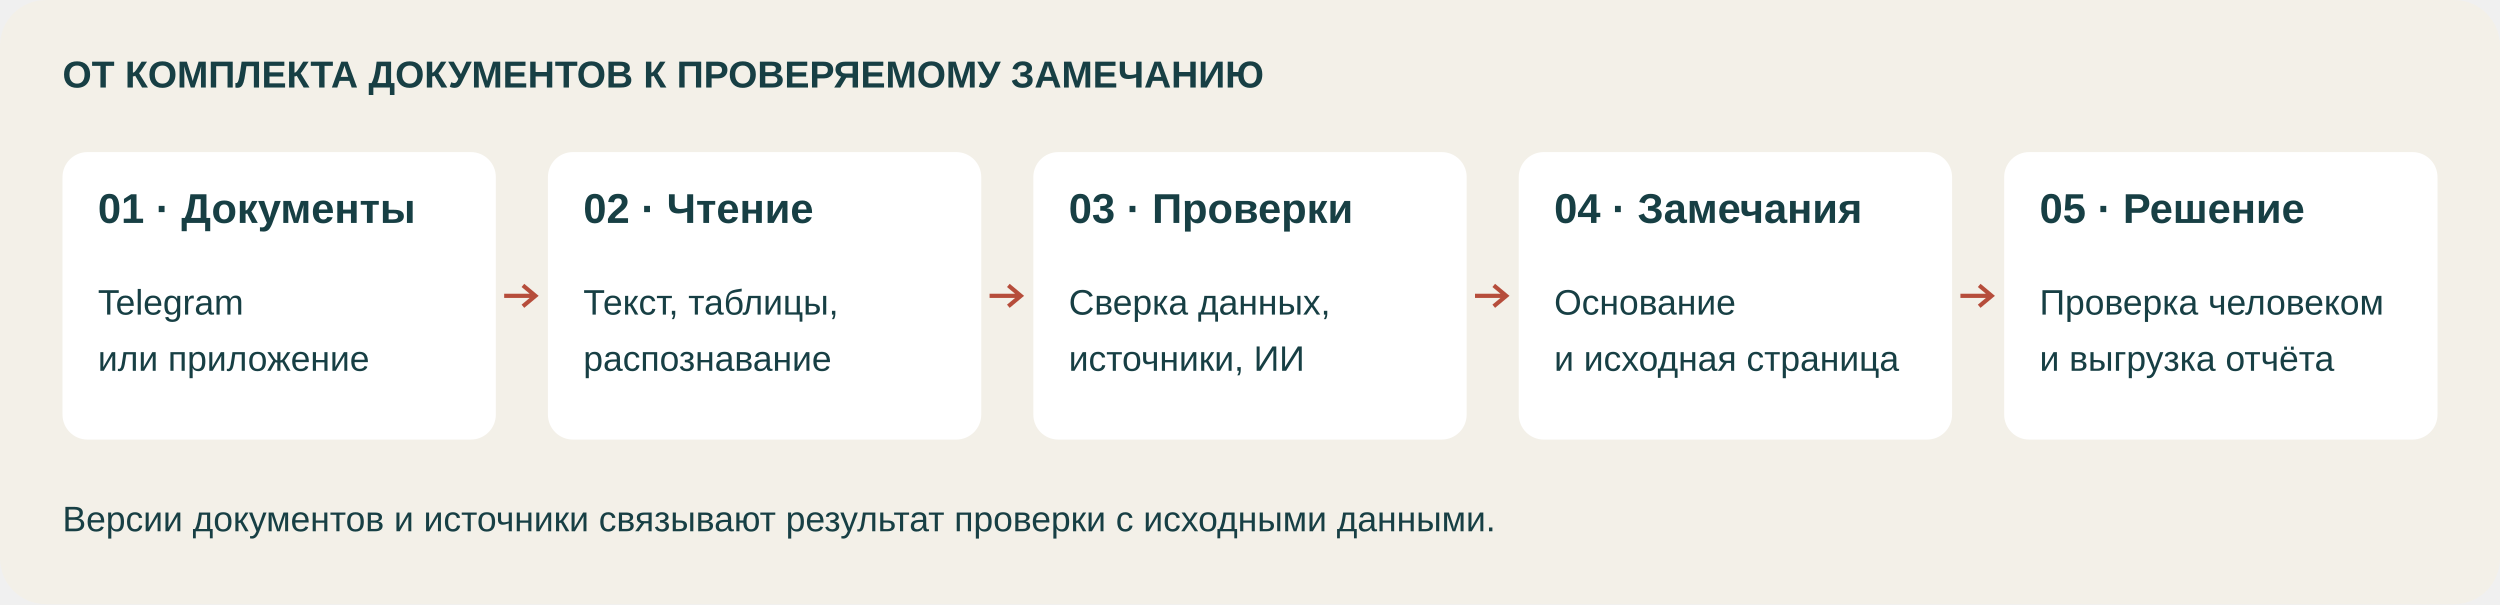
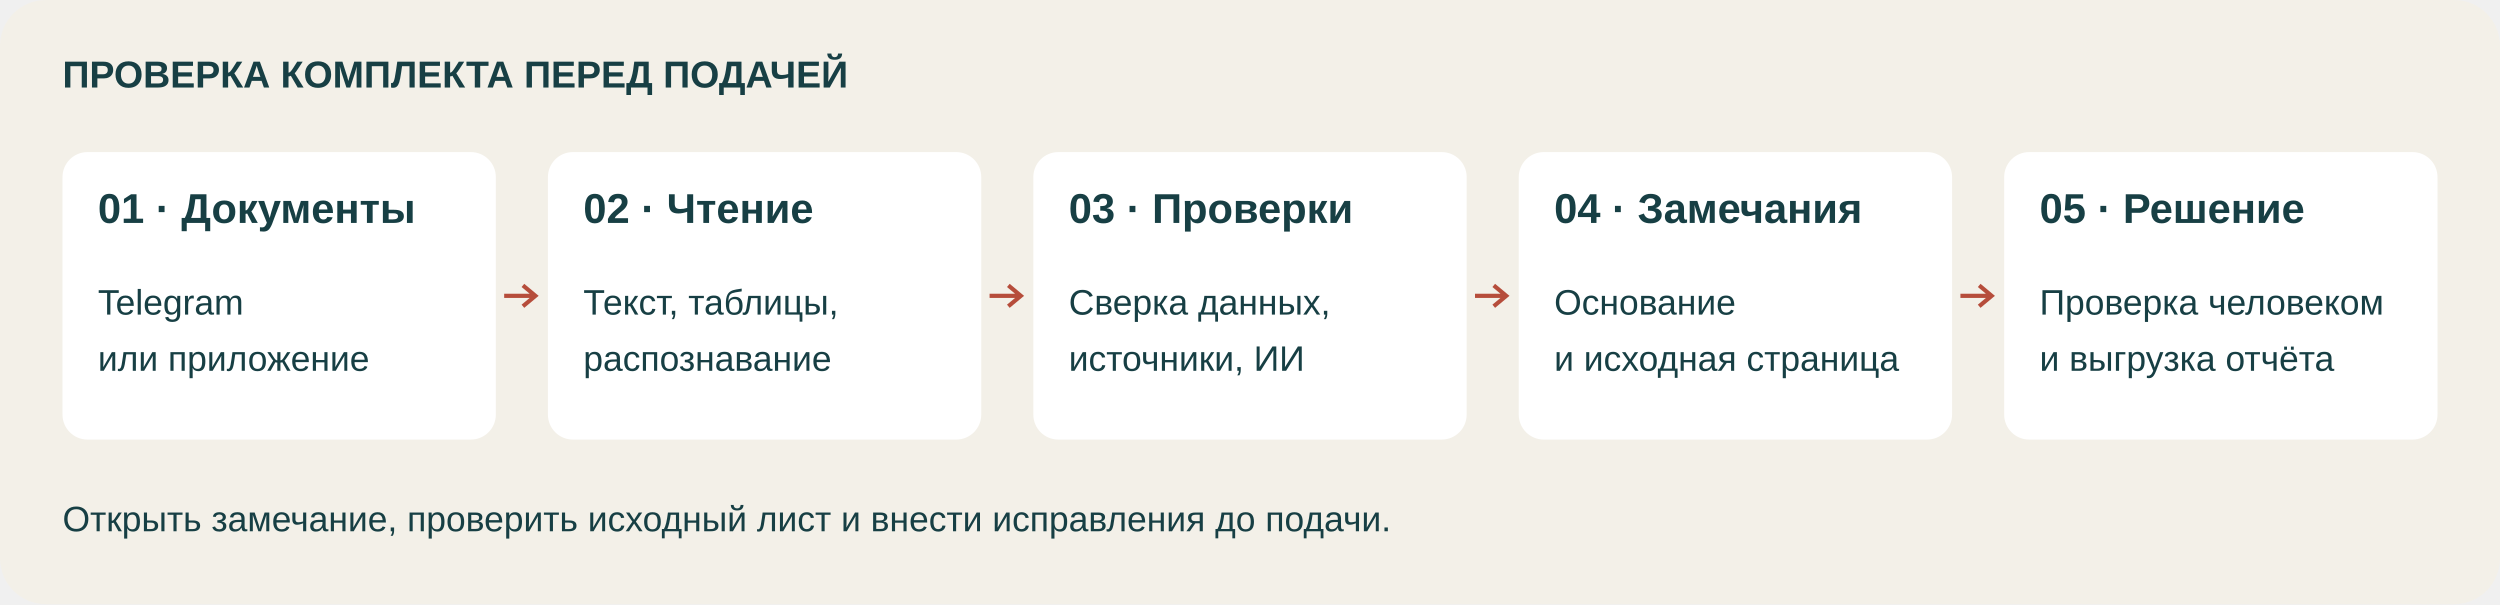
<svg xmlns="http://www.w3.org/2000/svg" width="1200" height="290" viewBox="0 0 1200 290" role="img" aria-labelledby="title desc">
  <rect width="1200" height="290" rx="22" fill="#f3f0e8" />
  <g font-family="Arial, sans-serif" fill="#173f44">
-     <text x="30" y="42" font-size="18" font-weight="bold">ОТ КОМПЛЕКТА ДОКУМЕНТОВ К ПРОВЕРЯЕМОМУ ЗАМЕЧАНИЮ</text>
+     <text x="30" y="42" font-size="18" font-weight="bold">ПРОВЕРКА КОМПЛЕКТА ПЕРЕД ПОДАЧЕЙ</text>
    <g fill="#fff">
      <rect x="30" y="73" width="208" height="138" rx="12" />
      <rect x="263" y="73" width="208" height="138" rx="12" />
      <rect x="496" y="73" width="208" height="138" rx="12" />
      <rect x="729" y="73" width="208" height="138" rx="12" />
      <rect x="962" y="73" width="208" height="138" rx="12" />
    </g>
    <g font-size="20" font-weight="bold">
      <text x="47" y="107">01 · Документы</text>
      <text x="280" y="107">02 · Чтение</text>
      <text x="513" y="107">03 · Проверки</text>
      <text x="746" y="107">04 · Замечания</text>
      <text x="979" y="107">05 · Решение</text>
    </g>
    <g font-size="17">
      <text x="47" y="151">Telegram</text>
      <text x="47" y="178">или приложение</text>
      <text x="280" y="151">Текст, таблицы,</text>
      <text x="280" y="178">распознавание</text>
      <text x="513" y="151">Сверка данных,</text>
      <text x="513" y="178">источники, ИИ</text>
      <text x="746" y="151">Основание</text>
      <text x="746" y="178">и исходная страница</text>
      <text x="979" y="151">Проверка человеком</text>
      <text x="979" y="178">и выгрузка отчёта</text>
    </g>
    <g stroke="#b64d3b" stroke-width="2" fill="none">
      <path d="M242 142h15m-6-5 6 5-6 5" />
      <path d="M475 142h15m-6-5 6 5-6 5" />
      <path d="M708 142h15m-6-5 6 5-6 5" />
      <path d="M941 142h15m-6-5 6 5-6 5" />
    </g>
-     <text x="30" y="255" font-size="17">Версии документов и источники связывают результат проверки с исходными данными.</text>
+     <text x="30" y="255" font-size="17">Открыть замечание, проверить исходный лист и внести исправления до подачи.</text>
  </g>
</svg>
